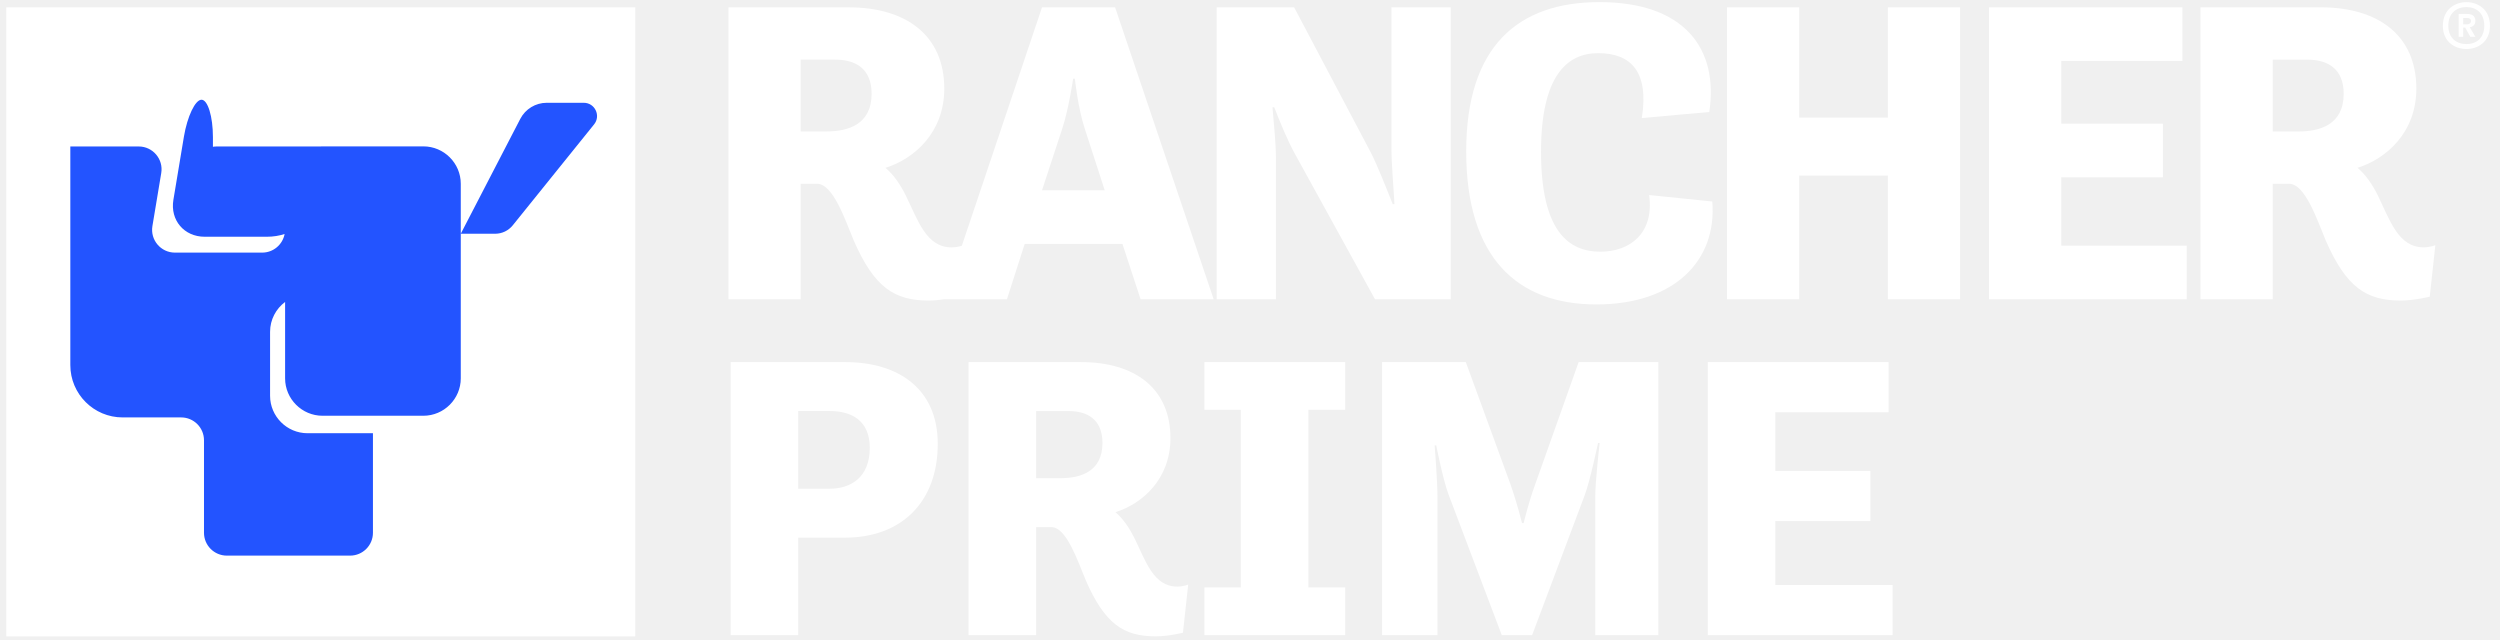
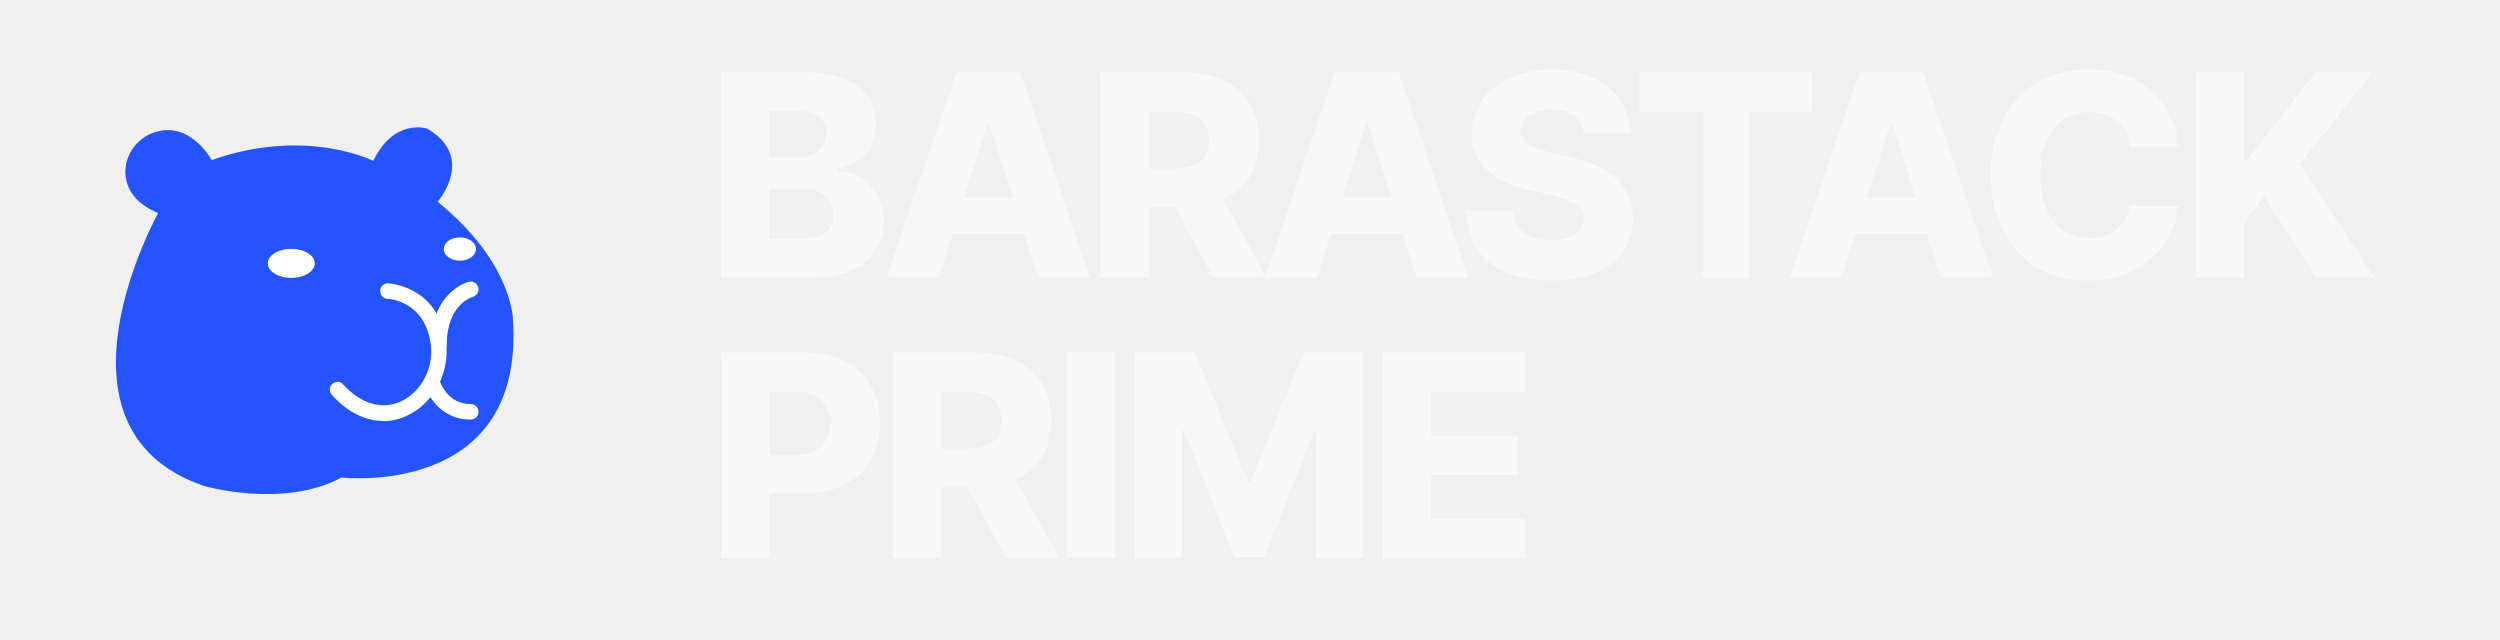
- <svg xmlns="http://www.w3.org/2000/svg" id="Layer_2_copy" viewBox="0 0 129 33">
+ <svg xmlns="http://www.w3.org/2000/svg" id="Layer_1" data-name="Layer 1" viewBox="0 0 129 33">
  <defs>
-     <style>.cls-1{fill:none;}.cls-2{fill:#fff;}.cls-3{fill:#2354ff;}</style>
+     <style>
+       .cls-1 {
+         fill: #fff;
+       }
+ 
+       .cls-2 {
+         fill: none;
+       }
+ 
+       .cls-3 {
+         fill: #2354ff;
+       }
+ 
+       .cls-4 {
+         fill: #f8f8f8;
+       }
+     </style>
  </defs>
-   <path class="cls-2" d="M41.315,9.484h.848c.827,0,1.452,1.874,1.898,2.946,1.05,2.388,2.076,3.079,3.861,3.079,.269,0,.553-.03,.801-.067h3.235l.916-2.856h5.044l.936,2.856h3.771L57.539,.378h-3.771l-4.137,12.302c-.101,.033-.294,.085-.526,.085-1.316,0-1.741-1.406-2.366-2.677-.267-.537-.602-1.05-1.048-1.428,1.494-.469,3.034-1.83,3.034-4.085,0-2.767-1.986-4.196-4.932-4.196h-6.204V15.442h3.727v-5.958Zm13.501-2.858c.335-1.026,.558-2.566,.558-2.566h.089s.157,1.518,.514,2.589l1.026,3.169h-3.235l1.048-3.191Zm-13.501-3.549h1.785c1.027,0,1.875,.447,1.875,1.763,0,1.607-1.25,1.942-2.321,1.942h-1.34V3.078Z" />
-   <path class="cls-2" d="M74.856,.378h-3.058V7.609c0,.87,.112,2.076,.156,2.924h-.089c-.357-.893-.804-2.031-1.139-2.678l-3.949-7.477h-3.996V15.442h3.058v-7.23c0-.826-.112-1.83-.179-2.678h.09c.312,.803,.715,1.785,1.095,2.454l4.106,7.455h3.906V.378Z" />
-   <path class="cls-2" d="M88.355,10.398l-3.259-.334c.268,1.964-.981,2.924-2.521,2.924-1.63,0-3.058-1.05-3.058-5.156,0-3.884,1.317-5.089,2.946-5.089,1.697,0,2.634,.96,2.255,3.348l3.481-.313c.491-3.258-1.273-5.669-5.669-5.669-4.173,0-6.874,2.255-6.874,7.7,0,5.491,2.633,7.9,6.719,7.9,4.017,0,6.226-2.254,5.98-5.312Z" />
-   <polygon class="cls-2" points="97.415 6.069 92.84 6.069 92.84 .378 89.112 .378 89.112 15.442 92.84 15.442 92.84 9.06 97.415 9.06 97.415 15.442 101.141 15.442 101.141 .378 97.415 .378 97.415 6.069" />
-   <polygon class="cls-2" points="106.362 9.149 111.607 9.149 111.607 6.382 106.362 6.382 106.362 3.145 112.612 3.145 112.612 .378 102.634 .378 102.634 15.442 112.834 15.442 112.834 12.676 106.362 12.676 106.362 9.149" />
-   <path class="cls-2" d="M122.698,10.087c-.268-.537-.603-1.05-1.05-1.428,1.495-.469,3.035-1.83,3.035-4.085,0-2.767-1.986-4.196-4.932-4.196h-6.206V15.442h3.728v-5.958h.848c.825,0,1.45,1.874,1.896,2.946,1.05,2.388,2.077,3.079,3.861,3.079,.692,0,1.497-.201,1.497-.201l.289-2.656s-.268,.111-.602,.111c-1.317,0-1.742-1.406-2.366-2.677Zm-4.084-3.303h-1.34V3.078h1.786c1.026,0,1.874,.447,1.874,1.763,0,1.607-1.25,1.942-2.32,1.942Z" />
-   <path class="cls-2" d="M127.731,1.091c0-.307-.219-.371-.438-.371h-.427V1.899h.234v-.474h.104l.265,.474h.261l-.288-.491c.168-.031,.288-.136,.288-.318Zm-.417,.166h-.214v-.327h.214c.089,0,.188,.031,.188,.157,0,.108-.09,.171-.188,.171Z" />
-   <path class="cls-2" d="M127.266,.11c-.584,0-1.215,.371-1.215,1.22,0,.835,.631,1.2,1.215,1.2,.585,0,1.216-.365,1.216-1.2,0-.855-.631-1.22-1.216-1.22Zm0,2.165c-.485,0-.933-.288-.933-.95,0-.667,.447-.96,.933-.96,.491,0,.923,.293,.923,.96,0,.662-.432,.95-.923,.95Z" />
-   <path class="cls-2" d="M43.608,18.684h-5.907v14.09h3.485v-5.031h2.422c2.839,0,4.78-1.774,4.78-4.843,0-2.818-2.004-4.216-4.78-4.216Zm-.793,6.533h-1.629v-4.008h1.629c1.085,0,2.066,.459,2.066,1.9,0,1.524-.981,2.108-2.066,2.108Z" />
-   <path class="cls-2" d="M58.536,27.764c-.251-.501-.564-.981-.981-1.336,1.398-.438,2.839-1.712,2.839-3.82,0-2.588-1.857-3.924-4.613-3.924h-5.803v14.09h3.486v-5.573h.793c.772,0,1.356,1.753,1.774,2.755,.98,2.233,1.94,2.88,3.61,2.88,.647,0,1.399-.188,1.399-.188l.271-2.484s-.25,.104-.563,.104c-1.231,0-1.628-1.315-2.212-2.505Zm-3.82-3.089h-1.252v-3.465h1.67c.96,0,1.753,.418,1.753,1.649,0,1.503-1.169,1.816-2.171,1.816Z" />
-   <polygon class="cls-2" points="62.148 21.147 64.026 21.147 64.026 30.311 62.148 30.311 62.148 32.774 69.412 32.774 69.412 30.311 67.512 30.311 67.512 21.147 69.412 21.147 69.412 18.684 62.148 18.684 62.148 21.147" />
-   <path class="cls-2" d="M79.225,24.967c-.354,.96-.605,2.024-.605,2.024h-.083s-.251-1.022-.605-2.024l-2.296-6.283h-4.321v14.09h2.859v-7.118c0-.835-.146-2.672-.146-2.672h.083s.354,1.816,.647,2.567l2.734,7.223h1.565l2.714-7.223c.271-.709,.688-2.692,.688-2.692h.084s-.229,1.962-.229,2.797v7.118h3.256v-14.09h-4.112l-2.233,6.283Z" />
-   <polygon class="cls-2" points="91.606 26.887 96.512 26.887 96.512 24.299 91.606 24.299 91.606 21.272 97.451 21.272 97.451 18.684 88.121 18.684 88.121 32.774 97.659 32.774 97.659 30.186 91.606 30.186 91.606 26.887" />
-   <rect class="cls-1" x=".272" y=".358" width="32.512" height="32.513" />
-   <rect class="cls-1" x="3.459" y="5.139" width="20.4" height="23.587" />
-   <rect class="cls-2" x=".324" y=".378" width="32.456" height="32.459" />
-   <path class="cls-3" d="M30.655,6.418l-4.196,5.208c-.222,.275-.555,.435-.907,.435h-1.776v7.462c0,1.061-.868,1.93-1.93,1.93h-5.205c-1.061,0-1.93-.869-1.93-1.93v-3.943c-.468,.351-.775,.911-.775,1.541v3.303c0,1.061,.868,1.93,1.929,1.93h3.379v5.137c0,.651-.528,1.179-1.179,1.179h-6.36c-.651,0-1.179-.528-1.179-1.179v-4.773c0-.651-.527-1.179-1.178-1.179h-3.018c-1.492,0-2.701-1.209-2.701-2.699V7.558h3.529c.727,0,1.283,.655,1.162,1.372l-.455,2.733c-.121,.72,.435,1.372,1.162,1.372h4.5c.577,0,1.057-.413,1.159-.961-.274,.091-.586,.142-.915,.142h-3.21c-1.061,0-1.788-.857-1.614-1.904l.543-3.261c.176-1.047,.584-1.905,.908-1.905,.324,0,.589,.869,.589,1.93v.498c.06-.009,.122-.016,.184-.016h5.343c.041-.003,.084-.005,.127-.005h5.205c1.062,0,1.93,.868,1.93,1.929v2.579l3.071-5.928c.264-.509,.79-.829,1.362-.829h1.913c.575,0,.894,.666,.533,1.114Z" />
-   <rect class="cls-1" x="23.541" y="5.139" width="7.331" height="7.013" />
+   <g>
+     <g>
+       <path class="cls-4" d="M37.22,3.73h4.38c2.37,0,3.6,1.08,3.6,2.7,0,1.22-.82,2.05-1.98,2.29v.1c1.27.06,2.39,1.03,2.39,2.56,0,1.71-1.33,2.96-3.68,2.96h-4.72V3.73ZM42.65,6.9c0-.72-.54-1.17-1.44-1.17h-1.51v2.39h1.48c.85,0,1.46-.45,1.46-1.22ZM43.01,11.1c0-.83-.62-1.36-1.61-1.36h-1.68v2.58h1.64c1.14,0,1.66-.45,1.66-1.22Z" />
+       <path class="cls-4" d="M45.75,14.34l3.6-10.61h3.31l3.59,10.61h-2.68l-.72-2.27h-3.69l-.72,2.27h-2.7ZM52.25,10.17l-1.2-3.81h-.09l-1.2,3.81h2.49Z" />
+       <path class="cls-4" d="M56.78,3.73h4.34c2.39,0,3.85,1.35,3.85,3.52,0,1.46-.67,2.5-1.83,3.03l2.21,4.06h-2.74l-1.95-3.65h-1.39v3.65h-2.49V3.73ZM60.59,8.7c1.17,0,1.8-.45,1.8-1.45s-.63-1.49-1.8-1.49h-1.32v2.94h1.32Z" />
+       <path class="cls-4" d="M65.27,14.34l3.6-10.61h3.31l3.59,10.61h-2.68l-.72-2.27h-3.69l-.72,2.27h-2.7ZM71.78,10.17l-1.2-3.81h-.09l-1.2,3.81h2.49Z" />
+       <path class="cls-4" d="M80.06,5.65c-1.01,0-1.52.44-1.54,1.04-.01.66.63.98,1.58,1.19l.92.22c2.04.45,3.22,1.46,3.24,3.16-.01,2.01-1.57,3.22-4.2,3.22s-4.35-1.2-4.39-3.63h2.4c.06,1.03.82,1.55,1.96,1.55,1.05,0,1.68-.47,1.7-1.14-.01-.62-.56-.94-1.73-1.2l-1.11-.26c-1.83-.42-2.94-1.33-2.94-2.93-.01-1.96,1.73-3.28,4.13-3.28s4.01,1.33,4.04,3.3h-2.4c-.06-.78-.63-1.23-1.66-1.23Z" />
+       <path class="cls-4" d="M84.59,3.73h8.92v2.04h-3.22v8.57h-2.48V5.77h-3.22v-2.04Z" />
+       <path class="cls-4" d="M92.34,14.34l3.6-10.61h3.31l3.59,10.61h-2.68l-.72-2.27h-3.69l-.72,2.27h-2.7ZM98.84,10.17l-1.2-3.81h-.09l-1.2,3.81h2.49Z" />
+       <path class="cls-4" d="M107.81,5.79c-1.57,0-2.52,1.19-2.52,3.25s.98,3.25,2.5,3.25c1.14,0,1.93-.62,2.12-1.66h2.52c-.21,1.9-1.82,3.85-4.69,3.85s-5.01-1.96-5.01-5.45,2.18-5.45,5.01-5.45c2.55,0,4.42,1.44,4.69,3.97h-2.52c-.15-1.08-.92-1.77-2.11-1.77Z" />
+       <path class="cls-4" d="M113.29,3.73h2.49v4.53h.15l3.56-4.53h2.96l-3.79,4.73,3.85,5.87h-2.99l-2.68-4.2-1.05,1.3v2.9h-2.49V3.73Z" />
+     </g>
+     <g>
+       <path class="cls-4" d="M37.22,18.19h4.34c2.39,0,3.85,1.49,3.85,3.65s-1.49,3.63-3.93,3.63h-1.77v3.33h-2.49v-10.61ZM41.03,23.49c1.17,0,1.8-.66,1.8-1.66s-.63-1.62-1.8-1.62h-1.32v3.28h1.32Z" />
+       <path class="cls-4" d="M46.07,18.19h4.34c2.39,0,3.85,1.35,3.85,3.52,0,1.46-.67,2.5-1.83,3.03l2.21,4.06h-2.74l-1.95-3.65h-1.39v3.65h-2.49v-10.61ZM49.88,23.15c1.17,0,1.8-.45,1.8-1.45s-.63-1.49-1.8-1.49h-1.32v2.94h1.32Z" />
+       <path class="cls-4" d="M57.55,28.79h-2.49v-10.61h2.49v10.61Z" />
+       <path class="cls-4" d="M61.66,18.19l2.74,6.68h.12l2.74-6.68h3.09v10.61h-2.43v-6.59h-.09l-2.58,6.53h-1.58l-2.58-6.56h-.09v6.62h-2.43v-10.61h3.09Z" />
+       <path class="cls-4" d="M71.35,18.19h7.34v2.04h-4.85v2.24h4.47v2.04h-4.47v2.26h4.86v2.04h-7.35v-10.61Z" />
+     </g>
+   </g>
+   <g>
+     <rect class="cls-2" width="32.51" height="32.51" />
+     <path class="cls-3" d="M8.17,10.98s-6.23,11.14,2.34,14.09c0,0,4.08,1.2,7.11-.43,0,0,9.43,1.09,8.85-8.1,0,0,.04-2.94-3.89-6.13,0,0,2-2.28-.53-3.77,0,0-1.7-.58-2.79,1.66,0,0-3.46-1.76-8.34-.04,0,0-.99-1.86-2.7-1.5-1.07.22-1.85,1.22-1.74,2.3.07.68.47,1.43,1.69,1.94Z" />
+     <g>
+       <g>
+         <path class="cls-1" d="M19.77,21.72c-.93,0-1.85-.46-2.65-1.35-.15-.16-.14-.42.03-.56.16-.15.42-.14.56.03.91,1,1.99,1.32,2.96.88,1.06-.48,1.71-1.71,1.56-2.92-.28-2.27-2.15-2.38-2.23-2.38-.22,0-.39-.2-.38-.42,0-.22.22-.41.41-.38.03,0,2.62.13,2.99,3.08.19,1.55-.66,3.12-2.02,3.75-.4.19-.82.28-1.23.28Z" />
+         <path class="cls-1" d="M22.65,18.18h0c-.22,0-.4-.18-.4-.4.01-2.72,1.86-3.22,1.94-3.24.21-.06.43.08.49.29.05.21-.07.43-.29.49-.06.02-1.33.4-1.34,2.47,0,.22-.18.4-.4.4Z" />
+       </g>
+       <path class="cls-1" d="M24.28,21.65c-1.51,0-2.22-1.22-2.39-1.87-.06-.21.07-.43.29-.49.21-.05.43.07.49.29h0c.01.05.36,1.27,1.62,1.27.22,0,.4.18.4.4s-.18.4-.4.4Z" />
+     </g>
+     <ellipse class="cls-1" cx="15.03" cy="13.59" rx="1.21" ry=".75" />
+     <ellipse class="cls-1" cx="23.73" cy="12.85" rx=".83" ry=".6" />
+   </g>
</svg>
